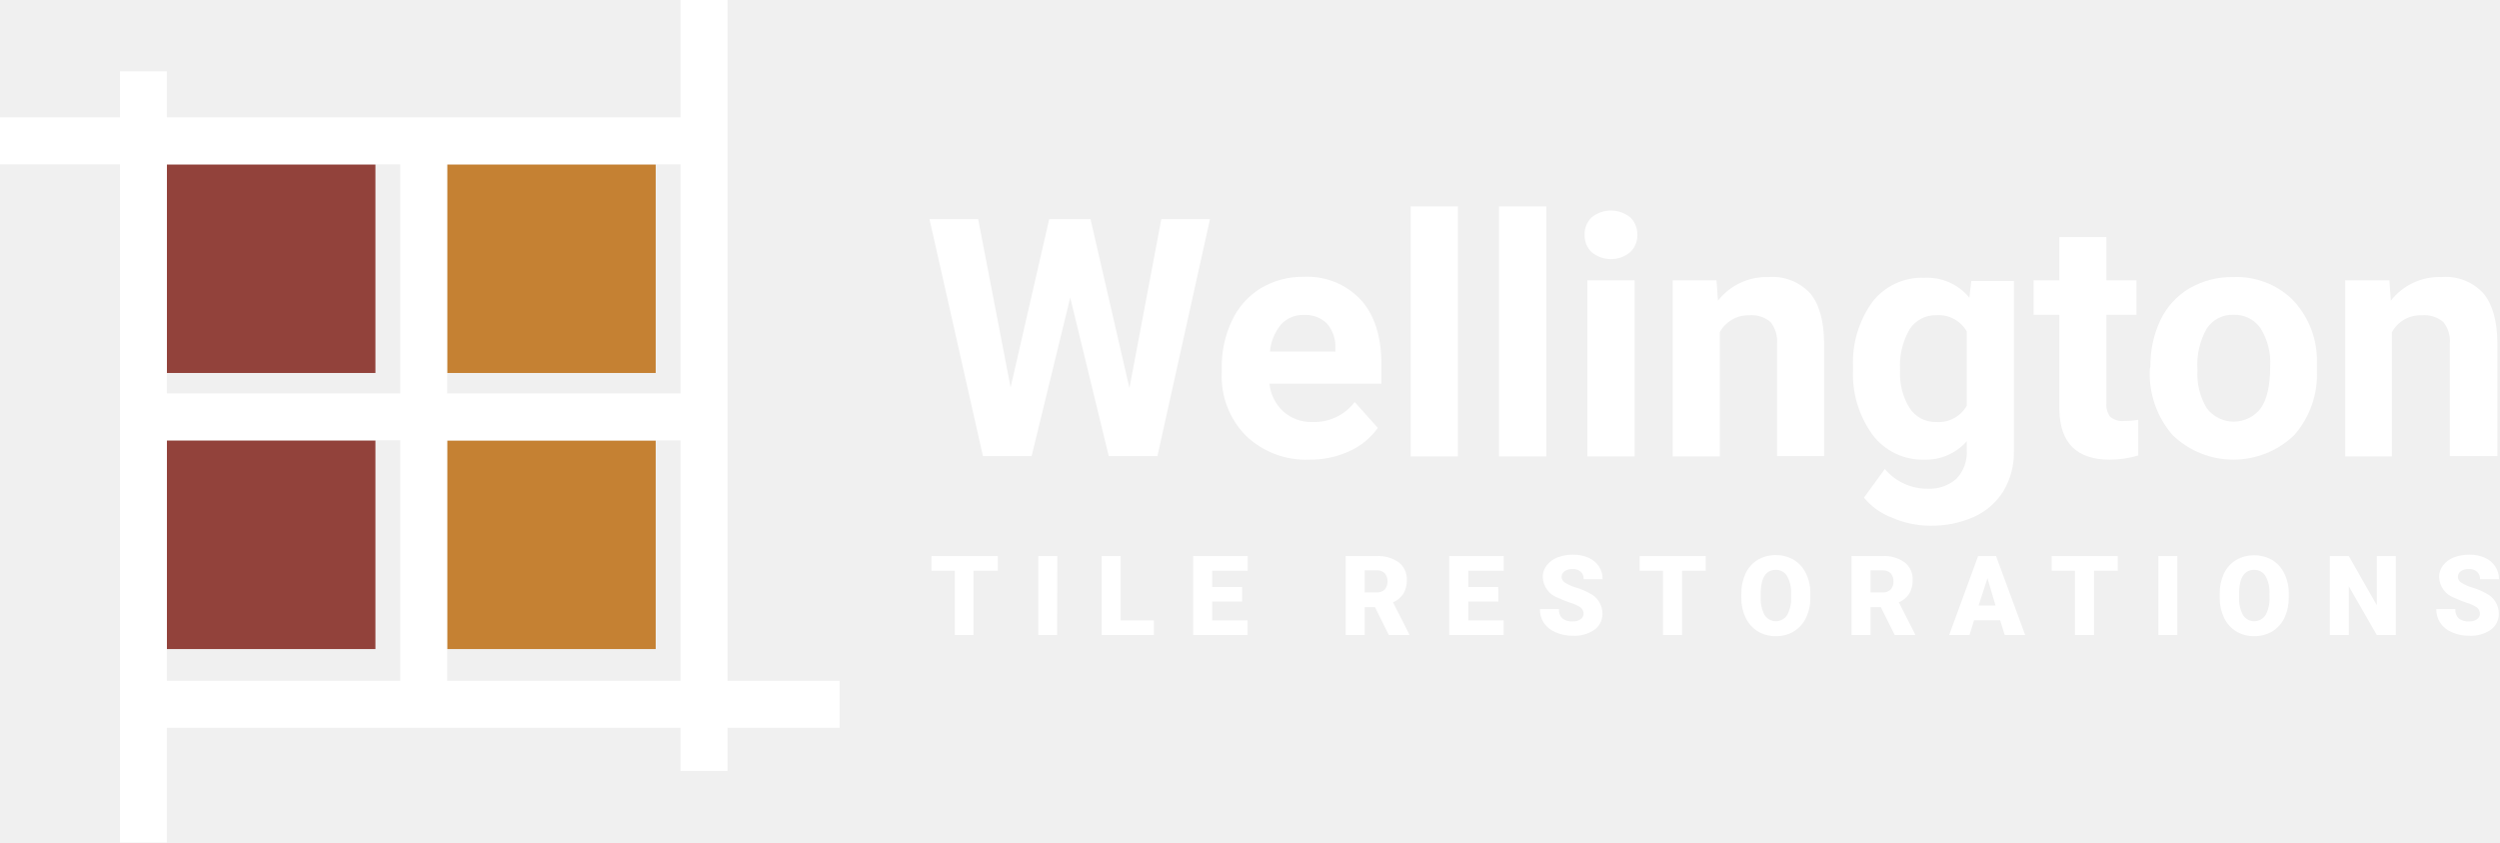
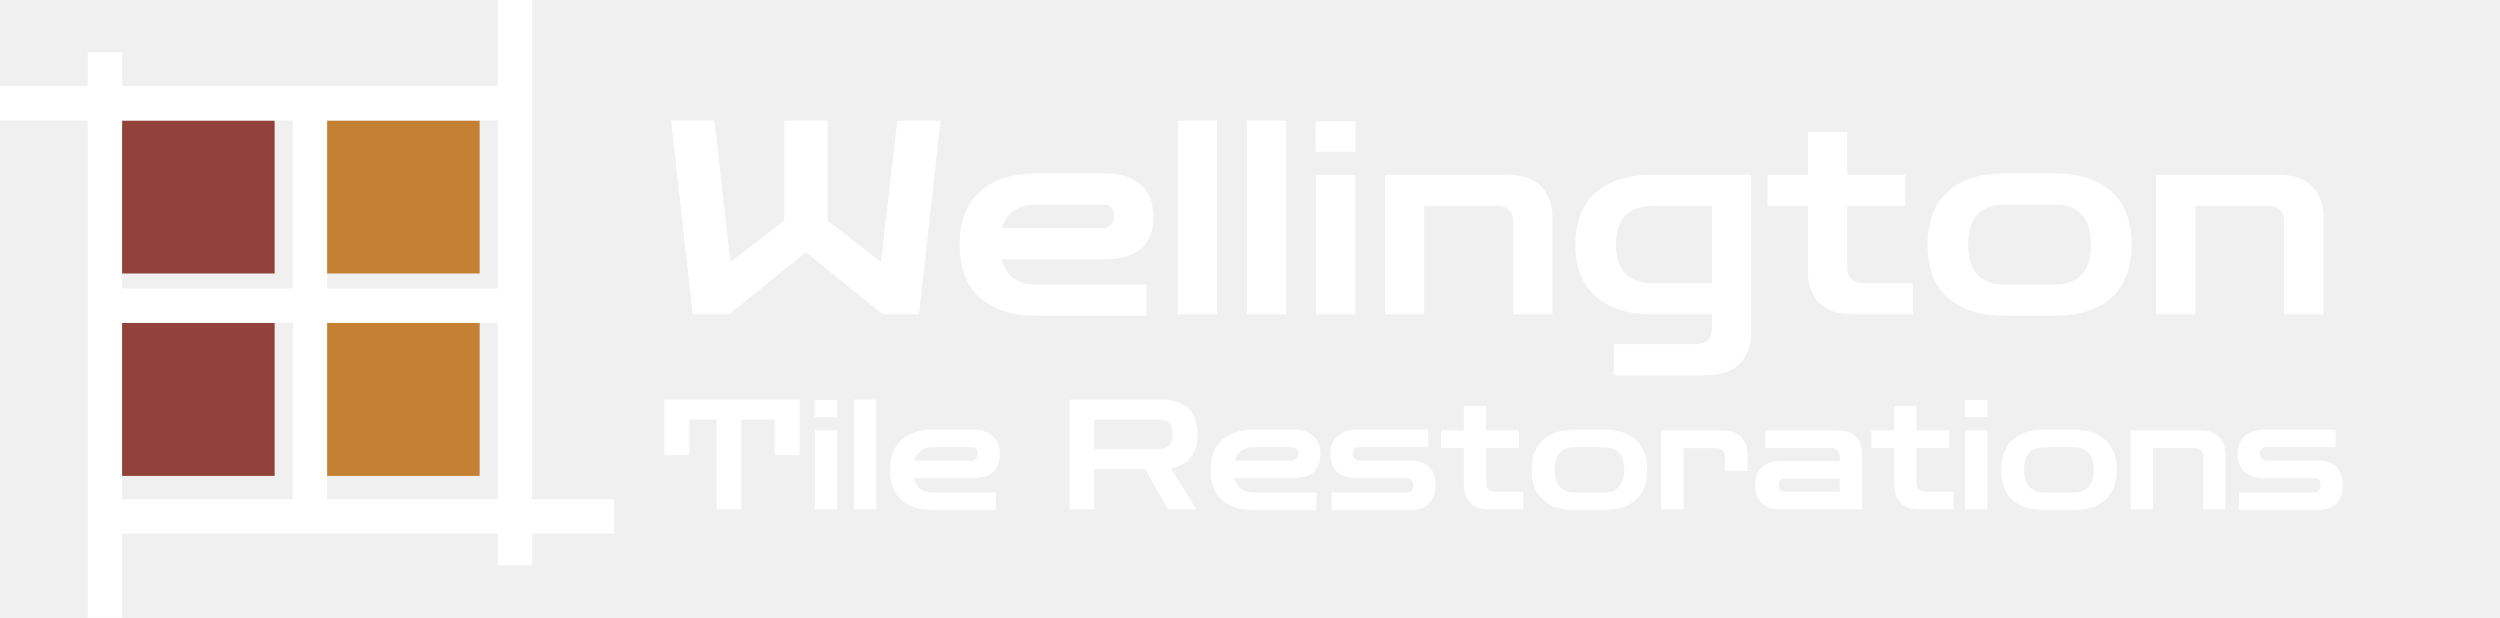
- <svg xmlns="http://www.w3.org/2000/svg" viewBox="0 0 308.06 103.82">
+ <svg xmlns="http://www.w3.org/2000/svg" width="692" height="171" viewBox="0 0 692 171" fill="none">
+   <path d="M191.75 87L185.75 33.375H197.75L202.175 72.525L217.1 61.05V33.375H229.1V61.125L243.875 72.525L248.375 33.375H260.375L254.375 87H244.325L223.1 69.825L201.8 87H191.75ZM286.931 87.375C280.231 87.375 275.006 85.725 271.256 82.425C267.506 79.075 265.631 74.175 265.631 67.725C265.631 61.225 267.506 56.325 271.256 53.025C275.006 49.675 280.231 48 286.931 48H305.681C310.081 48 313.431 49.05 315.731 51.15C318.081 53.2 319.256 56.15 319.256 60C319.256 67.85 314.731 71.775 305.681 71.775H277.331C278.381 76.425 281.581 78.75 286.931 78.75H317.306V87.375H286.931ZM286.931 56.625C281.781 56.625 278.606 58.8 277.406 63.15H305.156C306.156 63.15 306.931 62.85 307.481 62.25C308.081 61.65 308.381 60.825 308.381 59.775C308.381 57.675 307.306 56.625 305.156 56.625H286.931ZM326.018 87V33.375H336.893V87H326.018ZM345.134 87V33.375H356.009V87H345.134ZM364.25 87V48.375H375.125V87H364.25ZM364.175 42V33.525H375.2V42H364.175ZM383.366 87V48.375H417.041C421.441 48.375 424.641 49.475 426.641 51.675C428.691 53.825 429.716 56.675 429.716 60.225V87H418.841V61.5C418.841 58.5 417.341 57 414.341 57H394.241V87H383.366ZM446.715 103.875V95.25H469.365C472.365 95.25 473.865 93.725 473.865 90.675V87H457.365C450.665 87 445.44 85.35 441.69 82.05C437.94 78.75 436.065 73.975 436.065 67.725C436.065 61.425 437.94 56.625 441.69 53.325C445.44 50.025 450.665 48.375 457.365 48.375H484.74V92.025C484.74 95.575 483.715 98.425 481.665 100.575C479.615 102.775 476.415 103.875 472.065 103.875H446.715ZM457.365 78.375H473.865V57H457.365C454.115 57 451.615 57.9 449.865 59.7C448.165 61.45 447.315 64.125 447.315 67.725C447.315 71.275 448.165 73.95 449.865 75.75C451.615 77.5 454.115 78.375 457.365 78.375ZM513.11 87C508.76 87 505.56 85.925 503.51 83.775C501.46 81.575 500.435 78.7 500.435 75.15V57H489.26V48.375H500.435V36.525H511.31V48.375H527.36V57H511.31V73.8C511.31 76.85 512.81 78.375 515.81 78.375H529.46V87H513.11ZM554.851 87.375C548.151 87.375 542.926 85.725 539.176 82.425C535.426 79.075 533.551 74.175 533.551 67.725C533.551 61.225 535.426 56.325 539.176 53.025C542.926 49.675 548.151 48 554.851 48H568.726C575.426 48 580.651 49.675 584.401 53.025C588.151 56.325 590.026 61.225 590.026 67.725C590.026 74.175 588.151 79.075 584.401 82.425C580.651 85.725 575.426 87.375 568.726 87.375H554.851ZM554.851 78.75H568.726C571.976 78.75 574.451 77.85 576.151 76.05C577.901 74.25 578.776 71.475 578.776 67.725C578.776 63.925 577.901 61.125 576.151 59.325C574.451 57.525 571.976 56.625 568.726 56.625H554.851C551.601 56.625 549.101 57.525 547.351 59.325C545.651 61.125 544.801 63.925 544.801 67.725C544.801 71.475 545.651 74.25 547.351 76.05C549.101 77.85 551.601 78.75 554.851 78.75ZM596.794 87V48.375H630.469C634.869 48.375 638.069 49.475 640.069 51.675C642.119 53.825 643.144 56.675 643.144 60.225V87H632.269V61.5C632.269 58.5 630.769 57 627.769 57H607.669V87H596.794Z" fill="#ffffff" />
+   <path d="M183.913 125.997V110.612H221.313V125.997H214.428V116.137H205.163V141H198.363V116.137H190.798V125.997H183.913ZM225.551 141V119.112H231.713V141H225.551ZM225.508 115.5V110.697H231.756V115.5H225.508ZM236.383 141V110.612H242.546V141H236.383ZM258.436 141.213C254.639 141.213 251.678 140.277 249.553 138.407C247.428 136.509 246.366 133.732 246.366 130.078C246.366 126.394 247.428 123.617 249.553 121.747C251.678 119.849 254.639 118.9 258.436 118.9H269.061C271.554 118.9 273.453 119.495 274.756 120.685C276.088 121.847 276.753 123.518 276.753 125.7C276.753 130.148 274.189 132.372 269.061 132.372H252.996C253.591 135.007 255.404 136.325 258.436 136.325H275.648V141.213H258.436ZM258.436 123.787C255.518 123.787 253.718 125.02 253.038 127.485H268.763C269.33 127.485 269.769 127.315 270.081 126.975C270.421 126.635 270.591 126.167 270.591 125.572C270.591 124.382 269.982 123.787 268.763 123.787H258.436ZM296.081 141V110.612H321.538C324.683 110.612 327.12 111.406 328.848 112.992C330.605 114.579 331.483 116.987 331.483 120.217C331.483 122.966 330.846 125.119 329.571 126.677C328.296 128.236 326.483 129.213 324.131 129.61L331.143 141H323.408L316.906 129.822H302.881V141H296.081ZM320.731 116.137H302.881V124.255L320.731 124.297C321.978 124.297 322.927 123.986 323.578 123.362C324.258 122.739 324.598 121.691 324.598 120.217C324.598 118.716 324.258 117.667 323.578 117.072C322.927 116.449 321.978 116.137 320.731 116.137ZM347.171 141.213C343.375 141.213 340.414 140.277 338.289 138.407C336.164 136.509 335.101 133.732 335.101 130.078C335.101 126.394 336.164 123.617 338.289 121.747C340.414 119.849 343.375 118.9 347.171 118.9H357.796C360.29 118.9 362.188 119.495 363.491 120.685C364.823 121.847 365.489 123.518 365.489 125.7C365.489 130.148 362.925 132.372 357.796 132.372H341.731C342.326 135.007 344.14 136.325 347.171 136.325H364.384V141.213H347.171ZM347.171 123.787C344.253 123.787 342.454 125.02 341.774 127.485H357.499C358.065 127.485 358.505 127.315 358.816 126.975C359.156 126.635 359.326 126.167 359.326 125.572C359.326 124.382 358.717 123.787 357.499 123.787H347.171ZM368.598 141.213V136.325H389.423C390.613 136.325 391.208 135.659 391.208 134.327C391.208 133.024 390.613 132.372 389.423 132.372H375.95C373.429 132.372 371.516 131.806 370.213 130.672C368.91 129.511 368.258 127.853 368.258 125.7C368.258 123.518 368.91 121.847 370.213 120.685C371.545 119.495 373.457 118.9 375.95 118.9H395.33V123.787H376.248C375.03 123.787 374.42 124.382 374.42 125.572C374.42 126.167 374.59 126.635 374.93 126.975C375.27 127.315 375.71 127.485 376.248 127.485H390.528C392.738 127.485 394.424 128.066 395.585 129.227C396.775 130.361 397.37 132.018 397.37 134.2C397.37 136.41 396.775 138.138 395.585 139.385C394.395 140.603 392.71 141.213 390.528 141.213H368.598ZM412.378 141C409.913 141 408.1 140.391 406.938 139.172C405.776 137.926 405.195 136.297 405.195 134.285V124H398.863V119.112H405.195V112.397H411.358V119.112H420.453V124H411.358V133.52C411.358 135.248 412.208 136.112 413.908 136.112H421.643V141H412.378ZM436.031 141.213C432.234 141.213 429.274 140.277 427.149 138.407C425.024 136.509 423.961 133.732 423.961 130.078C423.961 126.394 425.024 123.617 427.149 121.747C429.274 119.849 432.234 118.9 436.031 118.9H443.894C447.69 118.9 450.651 119.849 452.776 121.747C454.901 123.617 455.964 126.394 455.964 130.078C455.964 133.732 454.901 136.509 452.776 138.407C450.651 140.277 447.69 141.213 443.894 141.213H436.031ZM436.031 136.325H443.894C445.735 136.325 447.138 135.815 448.101 134.795C449.093 133.775 449.589 132.202 449.589 130.078C449.589 127.924 449.093 126.337 448.101 125.317C447.138 124.297 445.735 123.787 443.894 123.787H436.031C434.189 123.787 432.773 124.297 431.781 125.317C430.818 126.337 430.336 127.924 430.336 130.078C430.336 132.202 430.818 133.775 431.781 134.795C432.773 135.815 434.189 136.325 436.031 136.325ZM459.799 141V119.112H476.544C479.009 119.112 480.822 119.736 481.984 120.982C483.146 122.201 483.726 123.816 483.726 125.827V130.375H477.479V126.592C477.479 124.892 476.629 124.042 474.929 124.042H466.046V141H459.799ZM492.931 141C490.636 141 488.879 140.419 487.661 139.257C486.443 138.096 485.833 136.438 485.833 134.285C485.833 132.16 486.443 130.517 487.661 129.355C488.879 128.193 490.636 127.612 492.931 127.612H509.251V126.592C509.251 124.864 508.401 124 506.701 124H488.681V119.112H508.316C510.894 119.112 512.722 119.707 513.798 120.897C514.875 122.059 515.413 123.702 515.413 125.827V141H492.931ZM494.036 136.112H509.251V132.5H494.036C493.498 132.5 493.073 132.67 492.761 133.01C492.478 133.322 492.336 133.747 492.336 134.285C492.336 134.823 492.478 135.262 492.761 135.602C493.073 135.942 493.498 136.112 494.036 136.112ZM531.494 141C529.029 141 527.216 140.391 526.054 139.172C524.892 137.926 524.312 136.297 524.312 134.285V124H517.979V119.112H524.312V112.397H530.474V119.112H539.569V124H530.474V133.52C530.474 135.248 531.324 136.112 533.024 136.112H540.759V141H531.494ZM543.927 141V119.112H550.09V141H543.927ZM543.885 115.5V110.697H550.132V115.5H543.885ZM565.98 141.213C562.183 141.213 559.222 140.277 557.097 138.407C554.972 136.509 553.91 133.732 553.91 130.078C553.91 126.394 554.972 123.617 557.097 121.747C559.222 119.849 562.183 118.9 565.98 118.9H573.842C577.639 118.9 580.6 119.849 582.725 121.747C584.85 123.617 585.912 126.394 585.912 130.078C585.912 133.732 584.85 136.509 582.725 138.407C580.6 140.277 577.639 141.213 573.842 141.213H565.98ZM565.98 136.325H573.842C575.684 136.325 577.087 135.815 578.05 134.795C579.042 133.775 579.537 132.202 579.537 130.078C579.537 127.924 579.042 126.337 578.05 125.317C577.087 124.297 575.684 123.787 573.842 123.787H565.98C564.138 123.787 562.722 124.297 561.73 125.317C560.767 126.337 560.285 127.924 560.285 130.078C560.285 132.202 560.767 133.775 561.73 134.795C562.722 135.815 564.138 136.325 565.98 136.325ZM589.748 141V119.112H608.83C611.323 119.112 613.137 119.736 614.27 120.982C615.432 122.201 616.013 123.816 616.013 125.827V141H609.85V126.55C609.85 124.85 609 124 607.3 124H595.91V141H589.748ZM619.738 141.213V136.325H640.563C641.753 136.325 642.348 135.659 642.348 134.327C642.348 133.024 641.753 132.372 640.563 132.372H627.091C624.569 132.372 622.656 131.806 621.353 130.672C620.05 129.511 619.398 127.853 619.398 125.7C619.398 123.518 620.05 121.847 621.353 120.685C622.685 119.495 624.597 118.9 627.091 118.9H646.471V123.787H627.388C626.17 123.787 625.561 124.382 625.561 125.572C625.561 126.167 625.731 126.635 626.071 126.975C626.411 127.315 626.85 127.485 627.388 127.485H641.668C643.878 127.485 645.564 128.066 646.726 129.227C647.916 130.361 648.511 132.018 648.511 134.2C648.511 136.41 647.916 138.138 646.726 139.385C645.536 140.603 643.85 141.213 641.668 141.213H619.738Z" fill="#ffffff" />
+   <g clip-path="url(#clip0_9_12)">
+     <path d="M76.015 33.353H33.786V75.7H76.015V33.353Z" fill="#92423B" />
+     <path d="M132.764 33.353H90.535V75.7H132.764V33.353Z" fill="#C58133" />
+     <path d="M76.015 89.387H33.786V131.734H76.015V89.387Z" fill="#92423B" />
+     <path d="M132.764 89.387H90.535V131.734H132.764V89.387Z" fill="#C58133" />
+     <path d="M170 138.174H147.3V0H137.79V23.817H33.786V14.478H24.293V23.817H0V33.353H24.293V171H33.786V147.71H137.79V156.473H147.3V147.71H170V138.174ZM137.79 33.353V79.85H90.535V33.353H137.79ZM81.041 33.353V79.85H33.786V33.353H81.041ZM33.786 89.354H81.041V138.174H33.786V89.354ZM90.535 138.174V89.387H137.79V138.174H90.535Z" fill="#ffffff" />
+   </g>
  <defs fill="#ffffff">
-     <style>.cls-1{fill:#92423b;}.cls-2{fill:#c58133;}</style>
+     <clipPath id="clip0_9_12" fill="#ffffff">
+       <rect width="170" height="171" fill="white" />
+     </clipPath>
  </defs>
-   <g id="Layer_2" data-name="Layer 2">
-     <g id="Layer_2-2" data-name="Layer 2">
-       <rect class="cls-1" x="20.57" y="20.25" width="25.71" height="25.71" fill="#ffffff" />
-       <rect class="cls-2" x="55.12" y="20.25" width="25.71" height="25.71" fill="#ffffff" />
-       <rect class="cls-1" x="20.57" y="54.27" width="25.71" height="25.71" fill="#ffffff" />
-       <rect class="cls-2" x="55.12" y="54.27" width="25.71" height="25.71" fill="#ffffff" />
-       <path d="M103.5,83.89H89.68V0H83.89V14.46H20.57V8.79H14.79v5.67H0v5.79H14.79v83.57h5.78V89.68H83.89V95h5.79V89.68H103.5ZM83.89,20.25V48.48H55.12V20.25Zm-34.55,0V48.48H20.57V20.25Zm-28.77,34H49.34V83.89H20.57ZM55.12,83.89V54.27H83.89V83.89Z" fill="#ffffff" />
-       <path d="M139.23,47.82,143.16,27h6l-6.48,29.2h-6l-4.75-19.53-4.76,19.53h-6L114.58,27h6l4,20.74L129.34,27h5.09Z" fill="#ffffff" />
-       <path d="M161.39,56.64a10.67,10.67,0,0,1-7.78-2.93,10.39,10.39,0,0,1-3-7.8v-.56a13.16,13.16,0,0,1,1.26-5.85,9.27,9.27,0,0,1,3.58-4,10,10,0,0,1,5.28-1.39,9,9,0,0,1,7,2.81q2.56,2.8,2.56,8v2.36H156.49a5.39,5.39,0,0,0,1.69,3.41A5.14,5.14,0,0,0,161.77,52,6.25,6.25,0,0,0,167,49.54l2.85,3.19a8.75,8.75,0,0,1-3.53,2.88A11.54,11.54,0,0,1,161.39,56.64Zm-.67-17.83a3.63,3.63,0,0,0-2.8,1.17,6.07,6.07,0,0,0-1.37,3.34h8.07v-.46a4.31,4.31,0,0,0-1.05-3A3.73,3.73,0,0,0,160.72,38.81Z" fill="#ffffff" />
-       <path d="M179.72,56.24H173.9V25.43h5.82Z" fill="#ffffff" />
-       <path d="M190.61,56.24h-5.82V25.43h5.82Z" fill="#ffffff" />
-       <path d="M195.34,28.92a2.86,2.86,0,0,1,.87-2.14,3.78,3.78,0,0,1,4.75,0,2.86,2.86,0,0,1,.88,2.14,2.83,2.83,0,0,1-.9,2.17,3.72,3.72,0,0,1-4.71,0A2.82,2.82,0,0,1,195.34,28.92Zm6.16,27.32h-5.82V34.54h5.82Z" fill="#ffffff" />
-       <path d="M211.6,34.54l.18,2.51A7.59,7.59,0,0,1,218,34.14a6.32,6.32,0,0,1,5.14,2q1.68,2,1.72,6.06v14h-5.8V42.36a3.75,3.75,0,0,0-.8-2.68,3.59,3.59,0,0,0-2.66-.83A4,4,0,0,0,212,40.94v15.3h-5.8V34.54Z" fill="#ffffff" />
-       <path d="M228.43,45.23a12.73,12.73,0,0,1,2.37-8,7.7,7.7,0,0,1,6.41-3,6.74,6.74,0,0,1,5.56,2.45l.24-2.05h5.25v21A9.27,9.27,0,0,1,247,60.47a8.32,8.32,0,0,1-3.64,3.21,12.69,12.69,0,0,1-5.49,1.1,11.84,11.84,0,0,1-4.66-1,8.19,8.19,0,0,1-3.43-2.46l2.57-3.53a6.8,6.8,0,0,0,5.26,2.43A5,5,0,0,0,241.17,59a4.66,4.66,0,0,0,1.28-3.5V54.37a6.72,6.72,0,0,1-5.28,2.27,7.69,7.69,0,0,1-6.33-3.06,12.71,12.71,0,0,1-2.41-8.11Zm5.8.43a7.91,7.91,0,0,0,1.18,4.63A3.76,3.76,0,0,0,238.66,52a4,4,0,0,0,3.79-2V40.84a4,4,0,0,0-3.75-2,3.78,3.78,0,0,0-3.28,1.71A8.9,8.9,0,0,0,234.23,45.66Z" fill="#ffffff" />
-       <path d="M259.66,29.21v5.33h3.71v4.25h-3.71V49.62a2.6,2.6,0,0,0,.46,1.73,2.32,2.32,0,0,0,1.76.52,9.69,9.69,0,0,0,1.71-.14v4.39a11.89,11.89,0,0,1-3.51.52q-6.1,0-6.22-6.16V38.79h-3.17V34.54h3.17V29.21Z" fill="#ffffff" />
-       <path d="M265.09,45.19a13,13,0,0,1,1.24-5.76,9.1,9.1,0,0,1,3.58-3.91,10.49,10.49,0,0,1,5.43-1.38,9.86,9.86,0,0,1,7.17,2.69,10.81,10.81,0,0,1,3.1,7.3l0,1.48a11.33,11.33,0,0,1-2.79,8,10.8,10.8,0,0,1-15,0,11.5,11.5,0,0,1-2.8-8.18Zm5.8.41a8.08,8.08,0,0,0,1.16,4.73,4.18,4.18,0,0,0,6.62,0q1.18-1.62,1.18-5.17a8,8,0,0,0-1.18-4.7,3.86,3.86,0,0,0-3.33-1.67,3.78,3.78,0,0,0-3.29,1.66A9,9,0,0,0,270.89,45.6Z" fill="#ffffff" />
-       <path d="M294.55,34.54l.18,2.51A7.57,7.57,0,0,1,301,34.14a6.28,6.28,0,0,1,5.13,2c1.13,1.35,1.7,3.37,1.73,6.06v14H302V42.36a3.75,3.75,0,0,0-.8-2.68,3.6,3.6,0,0,0-2.67-.83,4,4,0,0,0-3.67,2.09v15.3H289.1V34.54Z" fill="#ffffff" />
-       <path d="M123,70.33H120v7.92H117.7V70.33h-2.87V68.52H123Z" fill="#ffffff" />
-       <path d="M130.31,78.25H128V68.52h2.34Z" fill="#ffffff" />
-       <path d="M138.15,76.45h4.09v1.8h-6.43V68.52h2.34Z" fill="#ffffff" />
-       <path d="M153.12,74.12h-3.69v2.33h4.36v1.8h-6.7V68.52h6.72v1.81h-4.38v2h3.69Z" fill="#ffffff" />
-       <path d="M169.5,74.81h-1.27v3.44h-2.35V68.52h3.83a4.32,4.32,0,0,1,2.71.77,2.59,2.59,0,0,1,1,2.17,3.1,3.1,0,0,1-.41,1.68,2.8,2.8,0,0,1-1.29,1.08l2,3.93v.1h-2.52ZM168.23,73h1.48a1.34,1.34,0,0,0,1-.36,1.62,1.62,0,0,0,0-2,1.32,1.32,0,0,0-1-.36h-1.48Z" fill="#ffffff" />
-       <path d="M184.71,74.12H181v2.33h4.36v1.8h-6.71V68.52h6.72v1.81H181v2h3.69Z" fill="#ffffff" />
-       <path d="M195.22,75.67a1,1,0,0,0-.37-.81,4.42,4.42,0,0,0-1.28-.59,13.66,13.66,0,0,1-1.5-.6,2.82,2.82,0,0,1-1.89-2.55,2.32,2.32,0,0,1,.47-1.43,3.09,3.09,0,0,1,1.34-1,5.16,5.16,0,0,1,1.94-.34,4.57,4.57,0,0,1,1.88.37,3,3,0,0,1,1.29,1.07,2.76,2.76,0,0,1,.46,1.58h-2.34a1.16,1.16,0,0,0-.36-.92,1.43,1.43,0,0,0-1-.33,1.62,1.62,0,0,0-1,.27.88.88,0,0,0-.36.71.86.86,0,0,0,.4.68,5,5,0,0,0,1.41.63,7.63,7.63,0,0,1,1.65.7,2.76,2.76,0,0,1,1.58,2.5,2.39,2.39,0,0,1-1,2,4.31,4.31,0,0,1-2.64.73,5.11,5.11,0,0,1-2.14-.43,3.27,3.27,0,0,1-1.45-1.16,3,3,0,0,1-.48-1.7h2.35a1.46,1.46,0,0,0,.41,1.15,1.88,1.88,0,0,0,1.31.37,1.5,1.5,0,0,0,.92-.25A.84.84,0,0,0,195.22,75.67Z" fill="#ffffff" />
-       <path d="M210.27,70.33h-2.92v7.92H205V70.33h-2.87V68.52h8.14Z" fill="#ffffff" />
-       <path d="M223.17,73.59a5.63,5.63,0,0,1-.53,2.52,3.92,3.92,0,0,1-1.5,1.69,4.17,4.17,0,0,1-2.21.59,4.25,4.25,0,0,1-2.21-.57,4,4,0,0,1-1.5-1.64,5.45,5.45,0,0,1-.56-2.44v-.55a5.76,5.76,0,0,1,.52-2.52,3.92,3.92,0,0,1,1.5-1.69,4.5,4.5,0,0,1,4.44,0,4,4,0,0,1,1.51,1.68,5.5,5.5,0,0,1,.54,2.49Zm-2.38-.41a4,4,0,0,0-.49-2.2,1.56,1.56,0,0,0-1.39-.76c-1.17,0-1.79.89-1.86,2.65v.72a4.2,4.2,0,0,0,.48,2.2,1.65,1.65,0,0,0,2.78,0,4.17,4.17,0,0,0,.49-2.17Z" fill="#ffffff" />
-       <path d="M231.86,74.81h-1.27v3.44h-2.35V68.52h3.83a4.28,4.28,0,0,1,2.71.77,2.6,2.6,0,0,1,1,2.17,3.19,3.19,0,0,1-.41,1.68,2.91,2.91,0,0,1-1.29,1.08l2,3.93v.1h-2.51ZM230.59,73h1.48a1.31,1.31,0,0,0,1-.36,1.37,1.37,0,0,0,.34-1,1.41,1.41,0,0,0-.34-1,1.32,1.32,0,0,0-1-.36h-1.48Z" fill="#ffffff" />
-       <path d="M246.56,76.43h-3.21l-.56,1.82h-2.51l3.57-9.73h2.21l3.59,9.73h-2.52Zm-2.65-1.81H246L245,71.25Z" fill="#ffffff" />
-       <path d="M261.06,70.33h-2.92v7.92h-2.35V70.33h-2.87V68.52h8.14Z" fill="#ffffff" />
-       <path d="M268.41,78.25h-2.34V68.52h2.34Z" fill="#ffffff" />
-       <path d="M282.14,73.59a5.76,5.76,0,0,1-.52,2.52,4,4,0,0,1-1.5,1.69,4.23,4.23,0,0,1-2.22.59,4.28,4.28,0,0,1-2.21-.57,4,4,0,0,1-1.5-1.64,5.58,5.58,0,0,1-.56-2.44v-.55a5.76,5.76,0,0,1,.52-2.52A3.94,3.94,0,0,1,275.66,69a4.49,4.49,0,0,1,4.43,0,4,4,0,0,1,1.51,1.68,5.5,5.5,0,0,1,.54,2.49Zm-2.38-.41a4,4,0,0,0-.49-2.2,1.55,1.55,0,0,0-1.38-.76c-1.18,0-1.8.89-1.87,2.65v.72a4.2,4.2,0,0,0,.48,2.2,1.65,1.65,0,0,0,2.78,0,4.17,4.17,0,0,0,.49-2.17Z" fill="#ffffff" />
-       <path d="M295.34,78.25H293l-3.45-6v6h-2.34V68.52h2.34L293,74.58V68.52h2.34Z" fill="#ffffff" />
-       <path d="M305.71,75.67a1,1,0,0,0-.36-.81,4.51,4.51,0,0,0-1.29-.59,13.4,13.4,0,0,1-1.49-.6,2.82,2.82,0,0,1-1.89-2.55,2.26,2.26,0,0,1,.47-1.43,3.06,3.06,0,0,1,1.33-1,5.2,5.2,0,0,1,1.94-.34,4.51,4.51,0,0,1,1.88.37,2.92,2.92,0,0,1,1.29,1.07,2.77,2.77,0,0,1,.47,1.58h-2.34a1.14,1.14,0,0,0-.37-.92,1.4,1.4,0,0,0-1-.33,1.67,1.67,0,0,0-1,.27.88.88,0,0,0-.36.71.86.86,0,0,0,.4.68,5.33,5.33,0,0,0,1.41.63,7.74,7.74,0,0,1,1.66.7,2.78,2.78,0,0,1,1.58,2.5,2.4,2.4,0,0,1-1,2,4.31,4.31,0,0,1-2.64.73,5.11,5.11,0,0,1-2.14-.43,3.19,3.19,0,0,1-1.44-1.16,3,3,0,0,1-.49-1.7h2.35a1.49,1.49,0,0,0,.41,1.15,1.9,1.9,0,0,0,1.31.37,1.48,1.48,0,0,0,.92-.25A.81.81,0,0,0,305.71,75.67Z" fill="#ffffff" />
-     </g>
-   </g>
</svg>
